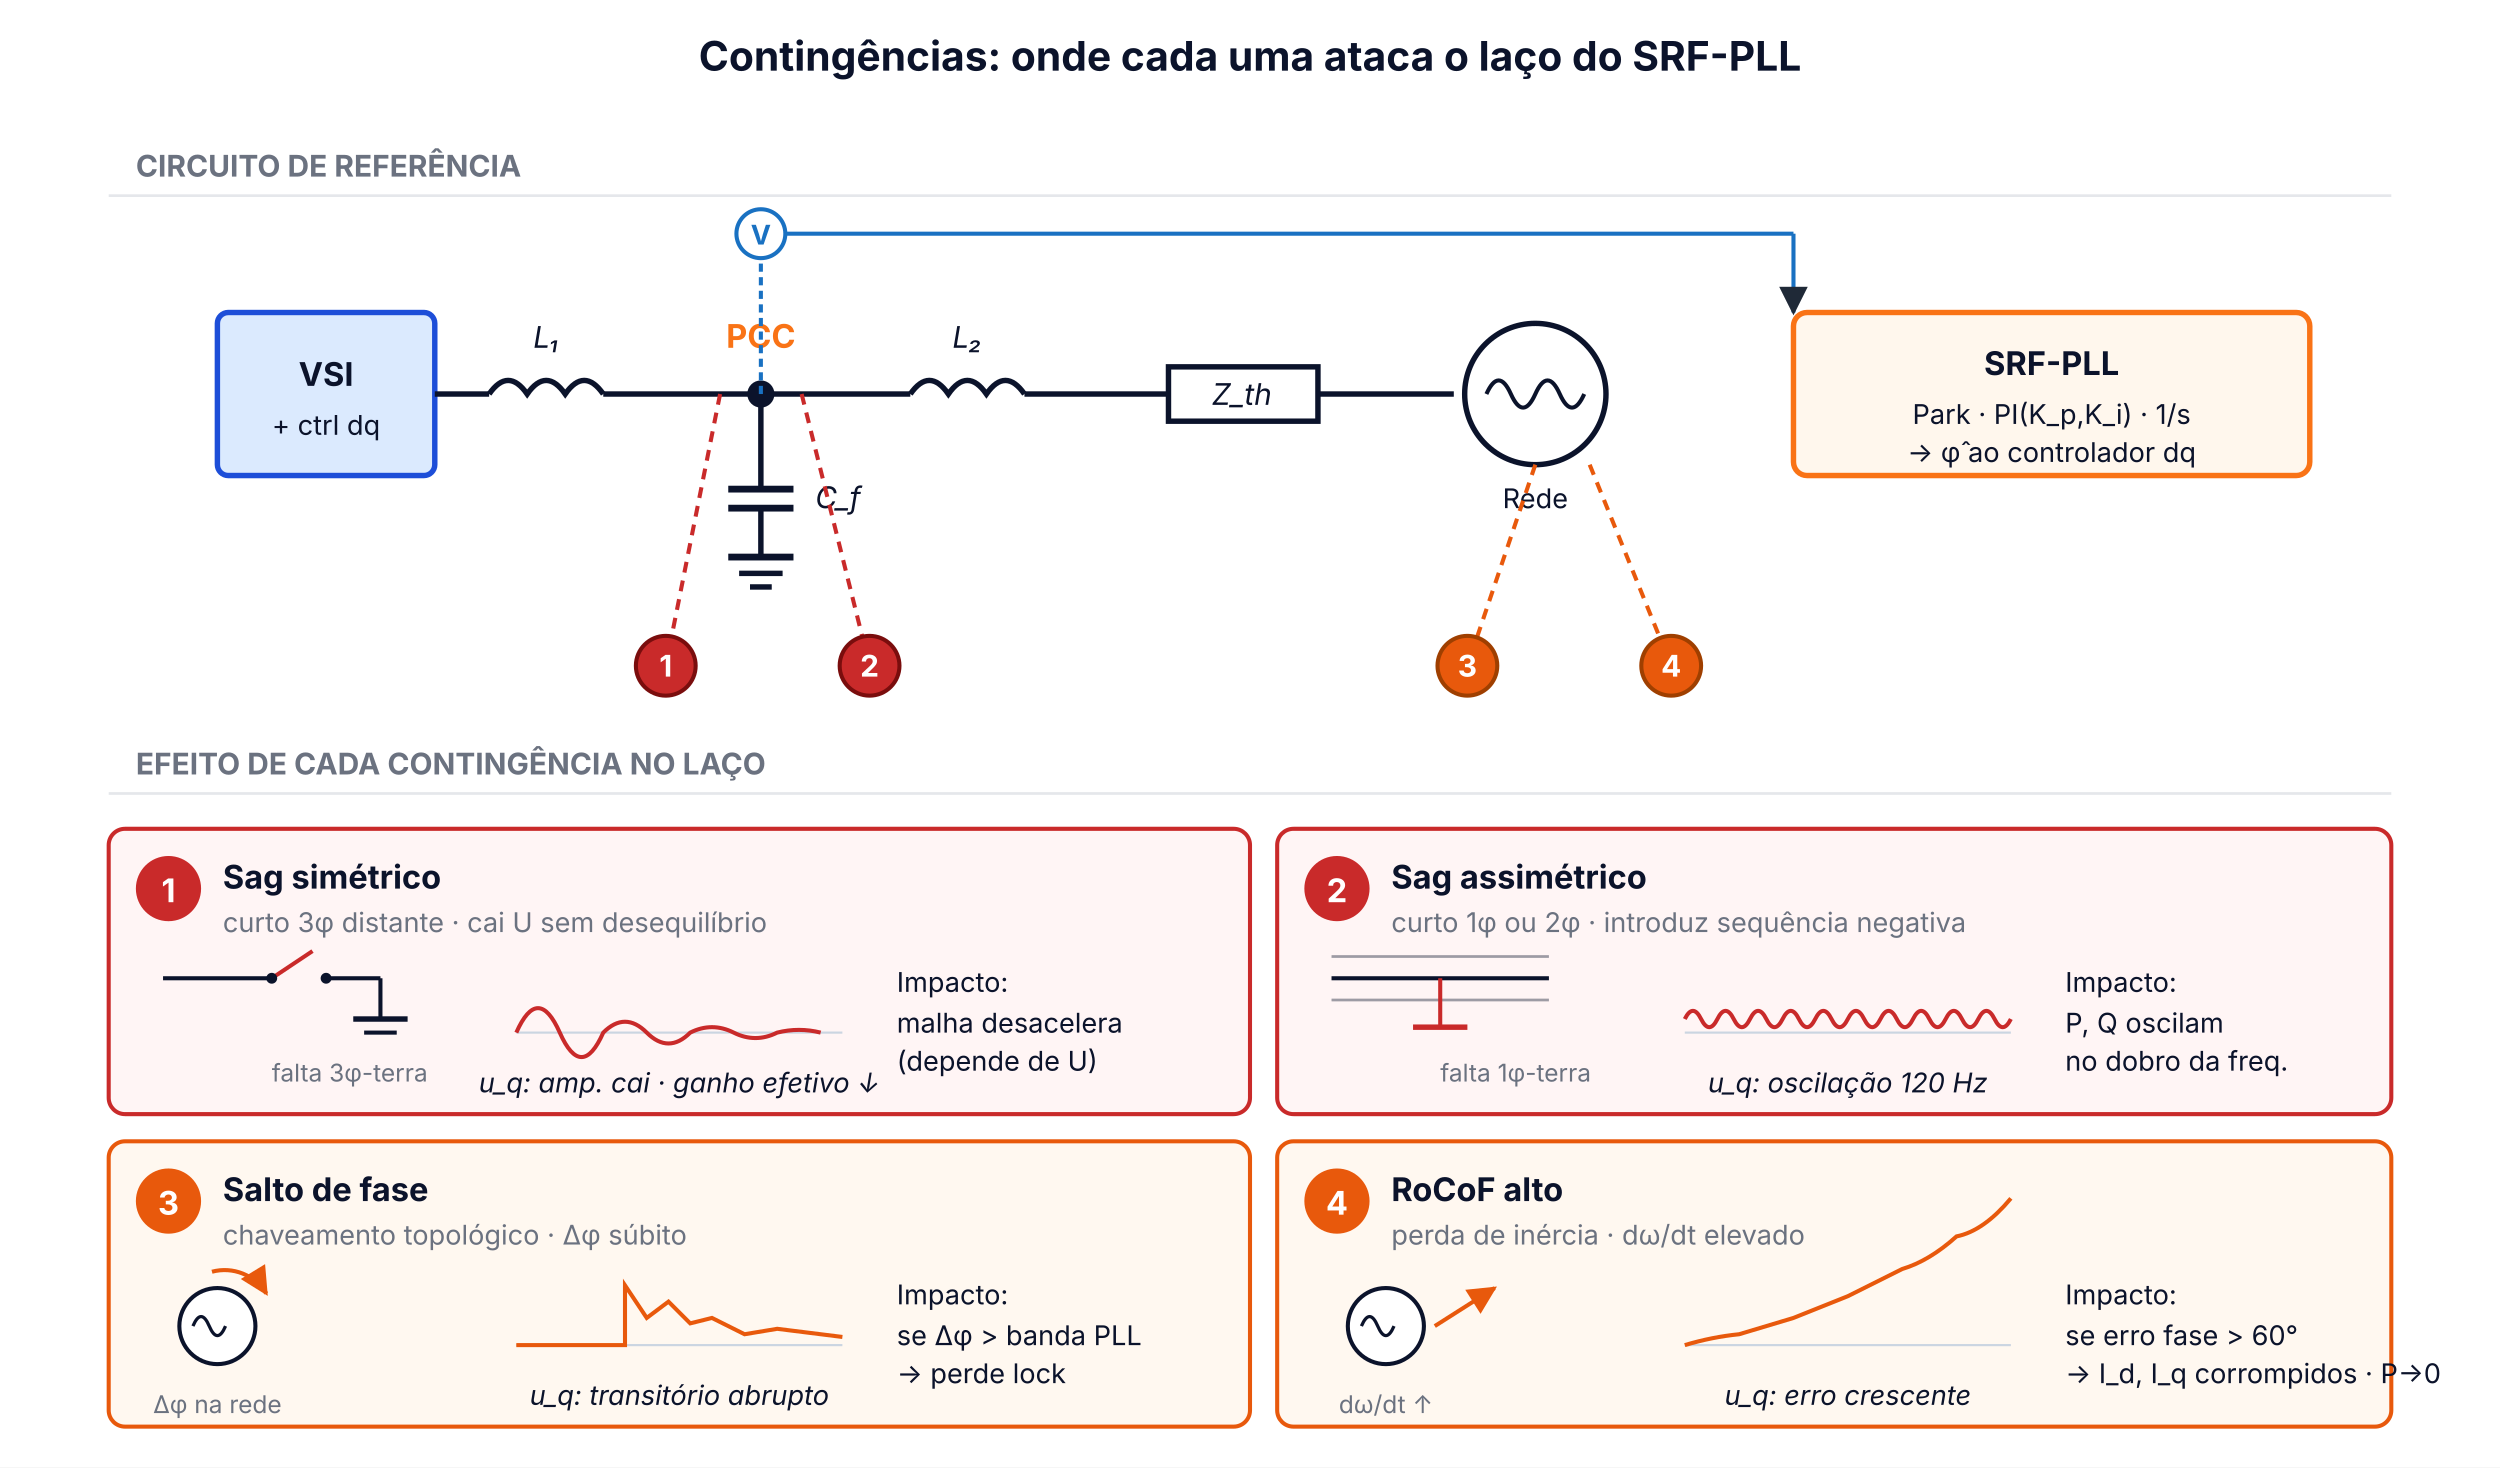
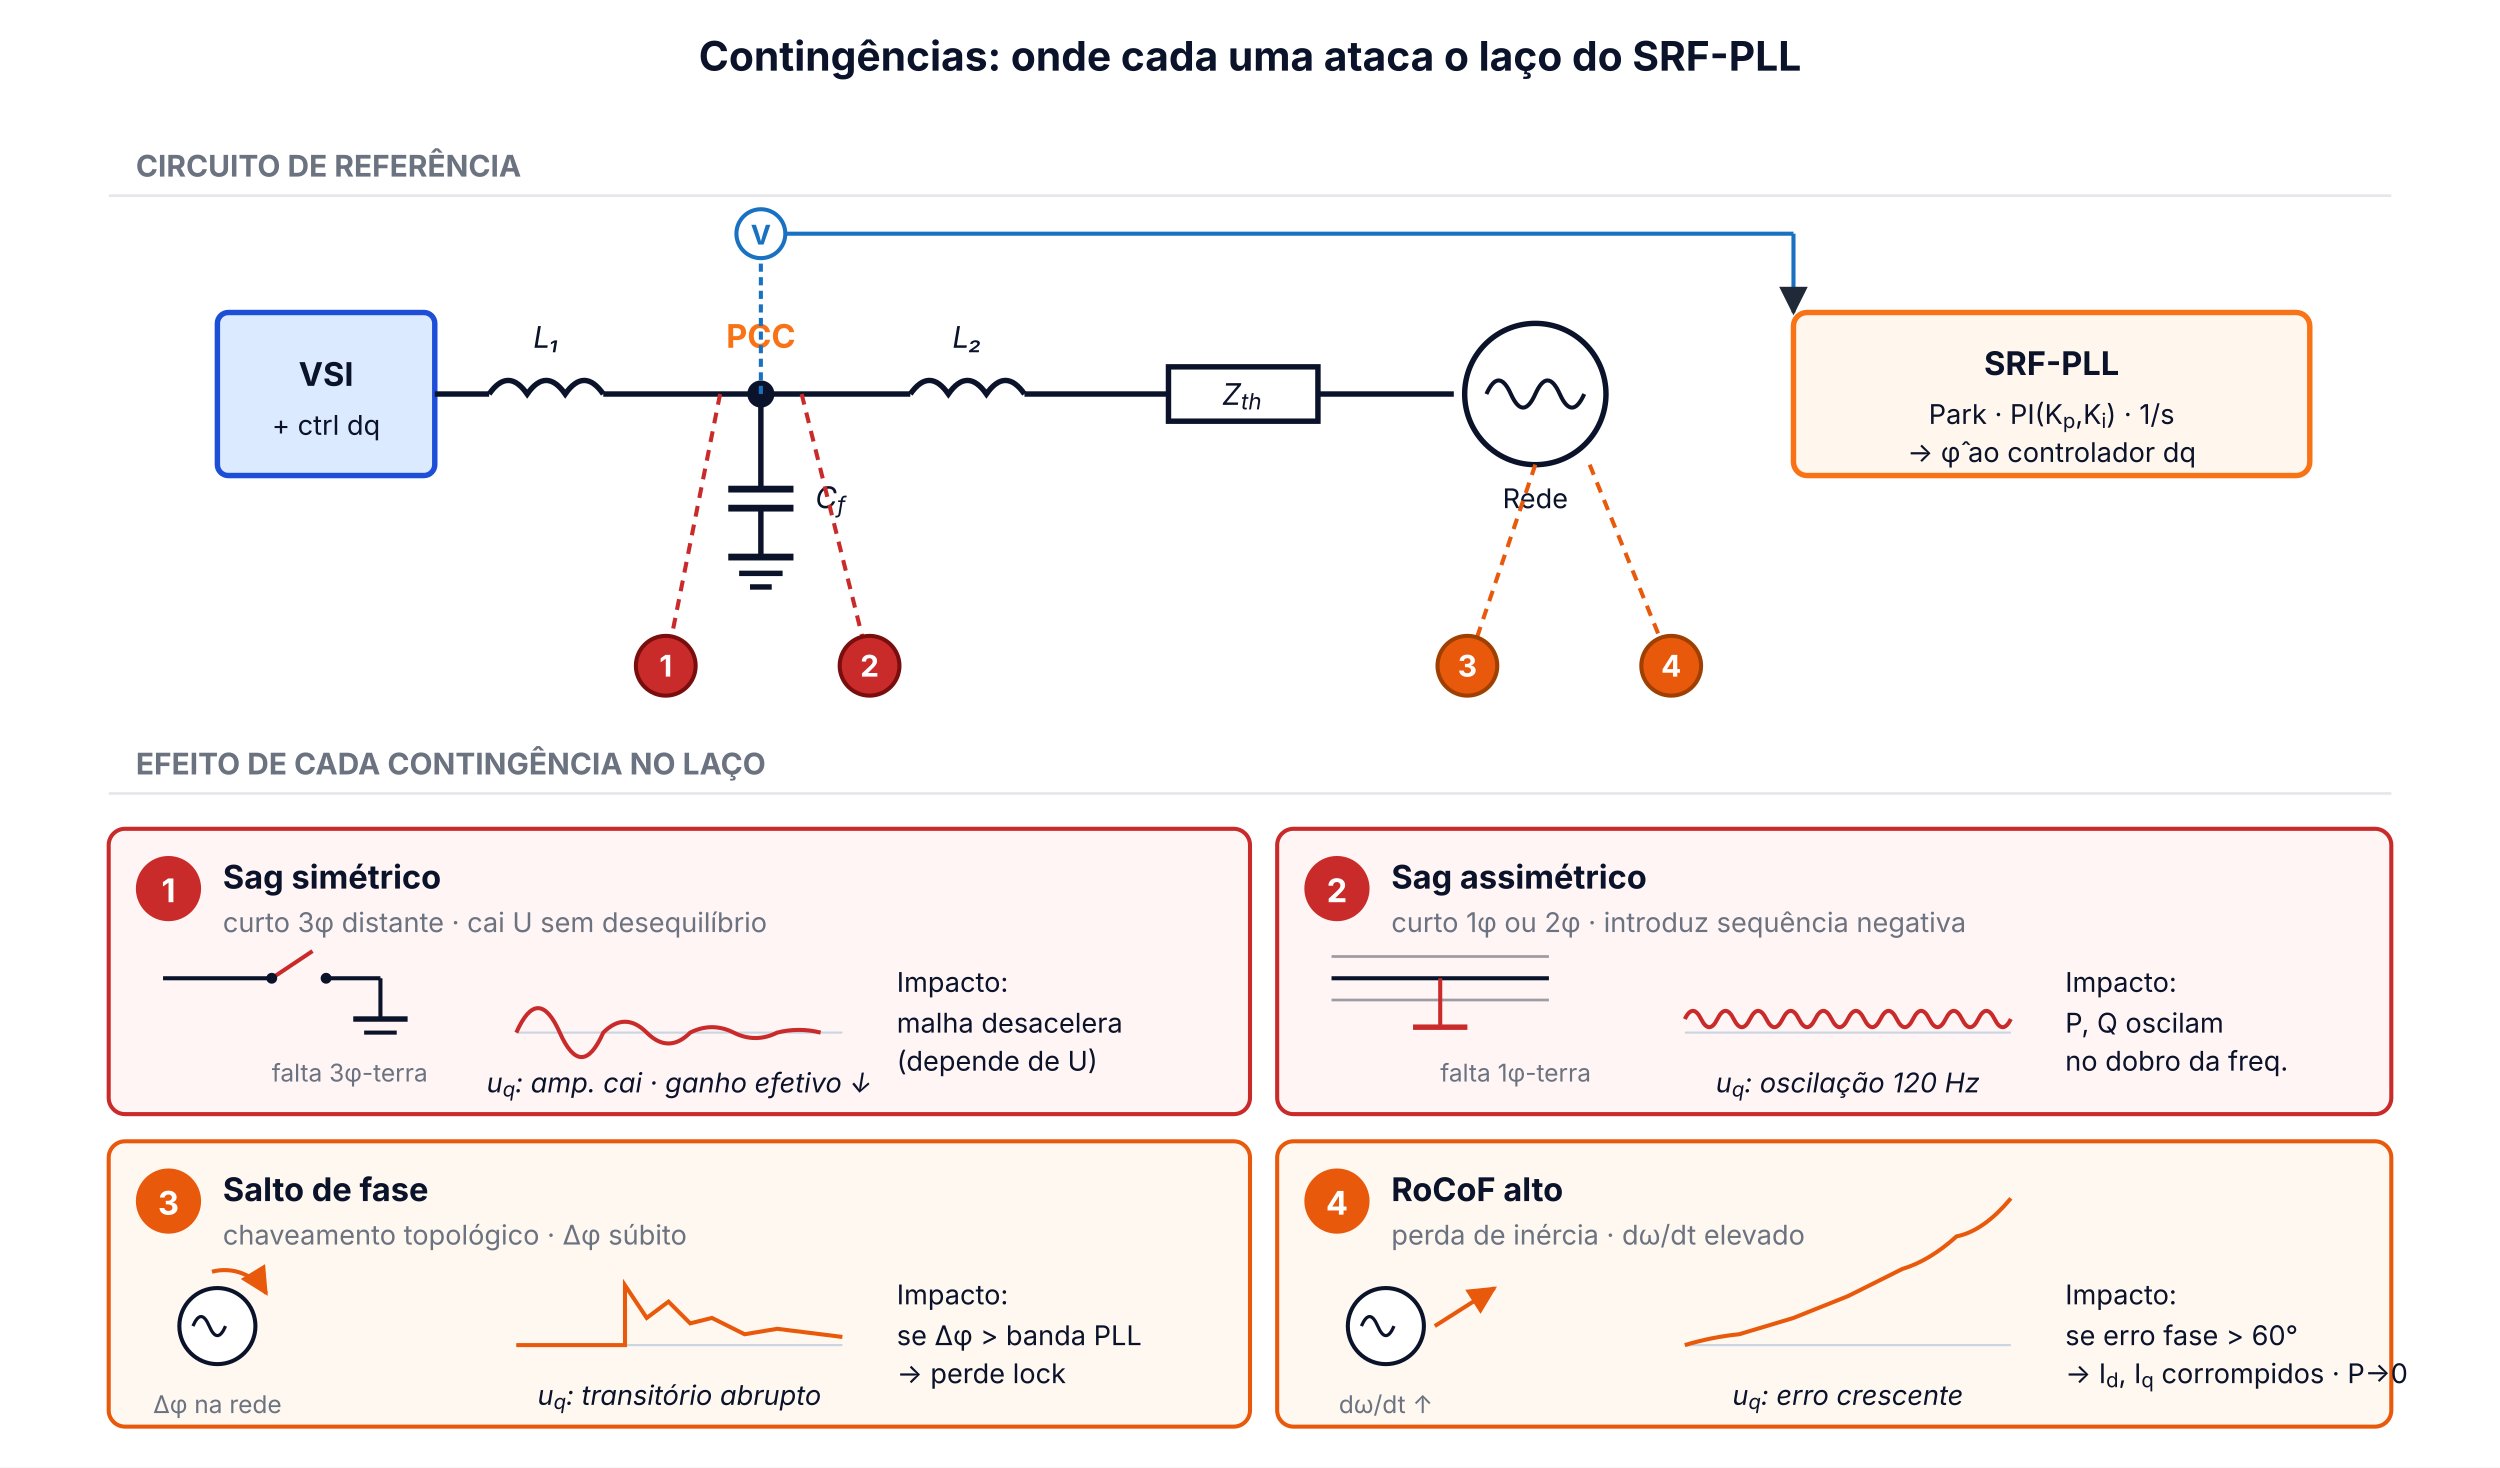
<svg xmlns="http://www.w3.org/2000/svg" viewBox="0 0 920 540" font-family="ui-sans-serif, system-ui, -apple-system, sans-serif">
  <defs>
    <marker id="aD" viewBox="0 0 10 10" refX="9" refY="5" markerWidth="7" markerHeight="7" orient="auto-start-reverse">
      <path d="M 0 0 L 10 5 L 0 10 z" fill="#1f2937" />
    </marker>
    <marker id="aR" viewBox="0 0 10 10" refX="9" refY="5" markerWidth="7" markerHeight="7" orient="auto-start-reverse">
      <path d="M 0 0 L 10 5 L 0 10 z" fill="#c92a2a" />
    </marker>
    <marker id="aO" viewBox="0 0 10 10" refX="9" refY="5" markerWidth="7" markerHeight="7" orient="auto-start-reverse">
      <path d="M 0 0 L 10 5 L 0 10 z" fill="#e8590c" />
    </marker>
  </defs>
  <rect width="920" height="540" fill="#ffffff" />
  <text x="460" y="26" text-anchor="middle" font-size="15" font-weight="700" fill="#0B132B">
    Contingências: onde cada uma ataca o laço do SRF-PLL
  </text>
  <text x="50" y="65" font-size="11" font-weight="700" fill="#6b7280">CIRCUITO DE REFERÊNCIA</text>
  <line x1="40" y1="72" x2="880" y2="72" stroke="#e5e7eb" stroke-width="1" />
  <rect x="80" y="115" width="80" height="60" fill="#dbeafe" stroke="#1d4ed8" stroke-width="2" rx="4" />
  <text x="120" y="142" text-anchor="middle" font-size="12" font-weight="700" fill="#0B132B">VSI</text>
  <text x="120" y="160" text-anchor="middle" font-size="10" fill="#0B132B">+ ctrl dq</text>
  <line x1="160" y1="145" x2="180" y2="145" stroke="#0B132B" stroke-width="2" />
  <path d="M 180 145 q 7 -10 14 0 q 7 -10 14 0 q 7 -10 14 0" fill="none" stroke="#0B132B" stroke-width="2" />
  <text x="201" y="128" text-anchor="middle" font-size="11" font-style="italic" fill="#0B132B">L₁</text>
  <line x1="222" y1="145" x2="280" y2="145" stroke="#0B132B" stroke-width="2" />
  <circle cx="280" cy="145" r="5" fill="#0B132B" />
  <text x="280" y="128" text-anchor="middle" font-size="12" font-weight="700" fill="#F97316">PCC</text>
  <line x1="280" y1="145" x2="280" y2="180" stroke="#0B132B" stroke-width="2" />
  <line x1="268" y1="180" x2="292" y2="180" stroke="#0B132B" stroke-width="2.5" />
  <line x1="268" y1="187" x2="292" y2="187" stroke="#0B132B" stroke-width="2.5" />
-   <text x="300" y="187" font-size="11" font-style="italic" fill="#0B132B">C_f</text>
+   <text x="300" y="187" font-size="11" font-style="italic" fill="#0B132B">C<tspan baseline-shift="sub" font-size="75%">f</tspan>
+   </text>
  <line x1="280" y1="187" x2="280" y2="205" stroke="#0B132B" stroke-width="2" />
  <line x1="268" y1="205" x2="292" y2="205" stroke="#0B132B" stroke-width="2.5" />
  <line x1="272" y1="211" x2="288" y2="211" stroke="#0B132B" stroke-width="2" />
  <line x1="276" y1="216" x2="284" y2="216" stroke="#0B132B" stroke-width="2" />
  <line x1="280" y1="145" x2="335" y2="145" stroke="#0B132B" stroke-width="2" />
  <path d="M 335 145 q 7 -10 14 0 q 7 -10 14 0 q 7 -10 14 0" fill="none" stroke="#0B132B" stroke-width="2" />
  <text x="356" y="128" text-anchor="middle" font-size="11" font-style="italic" fill="#0B132B">L₂</text>
  <line x1="377" y1="145" x2="430" y2="145" stroke="#0B132B" stroke-width="2" />
  <rect x="430" y="135" width="55" height="20" fill="white" stroke="#0B132B" stroke-width="2" />
-   <text x="457" y="149" text-anchor="middle" font-size="11" font-style="italic" fill="#0B132B">Z_th</text>
+   <text x="457" y="149" text-anchor="middle" font-size="11" font-style="italic" fill="#0B132B">Z<tspan baseline-shift="sub" font-size="75%">th</tspan>
+   </text>
  <line x1="485" y1="145" x2="535" y2="145" stroke="#0B132B" stroke-width="2" />
  <circle cx="565" cy="145" r="26" fill="white" stroke="#0B132B" stroke-width="2" />
  <path d="M 547 145 q 4.5 -10 9 0 q 4.5 10 9 0 q 4.5 -10 9 0 q 4.5 10 9 0" fill="none" stroke="#0B132B" stroke-width="1.5" />
  <text x="565" y="187" text-anchor="middle" font-size="10" fill="#0B132B">Rede</text>
  <line x1="280" y1="145" x2="280" y2="92" stroke="#1971c2" stroke-width="1.5" stroke-dasharray="3,2" />
  <circle cx="280" cy="86" r="9" fill="white" stroke="#1971c2" stroke-width="1.5" />
  <text x="280" y="90" text-anchor="middle" font-size="10" font-weight="700" fill="#1971c2">V</text>
  <rect x="660" y="115" width="190" height="60" fill="#fff7ed" stroke="#F97316" stroke-width="2" rx="5" />
  <text x="755" y="138" text-anchor="middle" font-size="12" font-weight="700" fill="#0B132B">SRF-PLL</text>
-   <text x="755" y="156" text-anchor="middle" font-size="10" fill="#0B132B">Park · PI(K_p,K_i) · 1/s</text>
+   <text x="755" y="156" text-anchor="middle" font-size="10" fill="#0B132B">Park · PI(K<tspan baseline-shift="sub" font-size="75%">p</tspan>,K<tspan baseline-shift="sub" font-size="75%">i</tspan>) · 1/s</text>
  <text x="755" y="170" text-anchor="middle" font-size="10" fill="#0B132B">→ φ̂ ao controlador dq</text>
  <line x1="289" y1="86" x2="660" y2="86" stroke="#1971c2" stroke-width="1.5" />
  <path d="M 660 86 L 660 115" stroke="#1971c2" stroke-width="1.5" marker-end="url(#aD)" />
  <g>
    <line x1="265" y1="145" x2="245" y2="245" stroke="#c92a2a" stroke-width="1.5" stroke-dasharray="4,3" />
    <circle cx="245" cy="245" r="11" fill="#c92a2a" stroke="#7a0d0d" stroke-width="1.5" />
    <text x="245" y="249" text-anchor="middle" font-size="11" font-weight="700" fill="white">1</text>
  </g>
  <g>
    <line x1="295" y1="145" x2="320" y2="245" stroke="#c92a2a" stroke-width="1.5" stroke-dasharray="4,3" />
    <circle cx="320" cy="245" r="11" fill="#c92a2a" stroke="#7a0d0d" stroke-width="1.5" />
    <text x="320" y="249" text-anchor="middle" font-size="11" font-weight="700" fill="white">2</text>
  </g>
  <g>
    <line x1="565" y1="171" x2="540" y2="245" stroke="#e8590c" stroke-width="1.5" stroke-dasharray="4,3" />
    <circle cx="540" cy="245" r="11" fill="#e8590c" stroke="#9f3f00" stroke-width="1.5" />
    <text x="540" y="249" text-anchor="middle" font-size="11" font-weight="700" fill="white">3</text>
  </g>
  <g>
    <line x1="585" y1="171" x2="615" y2="245" stroke="#e8590c" stroke-width="1.5" stroke-dasharray="4,3" />
    <circle cx="615" cy="245" r="11" fill="#e8590c" stroke="#9f3f00" stroke-width="1.5" />
    <text x="615" y="249" text-anchor="middle" font-size="11" font-weight="700" fill="white">4</text>
  </g>
  <text x="50" y="285" font-size="11" font-weight="700" fill="#6b7280">EFEITO DE CADA CONTINGÊNCIA NO LAÇO</text>
  <line x1="40" y1="292" x2="880" y2="292" stroke="#e5e7eb" stroke-width="1" />
  <g transform="translate(40,305)">
    <rect x="0" y="0" width="420" height="105" fill="#fff5f5" stroke="#c92a2a" stroke-width="1.5" rx="6" />
    <circle cx="22" cy="22" r="12" fill="#c92a2a" />
    <text x="22" y="27" text-anchor="middle" font-size="12" font-weight="700" fill="white">1</text>
    <text x="42" y="22" font-size="12" font-weight="700" fill="#0B132B">Sag simétrico</text>
    <text x="42" y="38" font-size="10" fill="#6b7280">curto 3φ distante · cai U sem desequilíbrio</text>
    <g transform="translate(20,55)">
      <line x1="0" y1="0" x2="40" y2="0" stroke="#0B132B" stroke-width="1.5" />
      <line x1="40" y1="0" x2="55" y2="-10" stroke="#c92a2a" stroke-width="1.5" />
      <circle cx="40" cy="0" r="2" fill="#0B132B" />
      <circle cx="60" cy="0" r="2" fill="#0B132B" />
      <line x1="60" y1="0" x2="80" y2="0" stroke="#0B132B" stroke-width="1.5" />
      <line x1="80" y1="0" x2="80" y2="15" stroke="#0B132B" stroke-width="1.5" />
      <line x1="70" y1="15" x2="90" y2="15" stroke="#0B132B" stroke-width="2" />
      <line x1="74" y1="20" x2="86" y2="20" stroke="#0B132B" stroke-width="1.5" />
      <text x="40" y="38" font-size="9" fill="#6b7280">falta 3φ-terra</text>
    </g>
    <g transform="translate(150,75)">
      <line x1="0" y1="0" x2="120" y2="0" stroke="#cbd5e1" stroke-width="0.8" />
      <path d="M 0 0 q 8 -18 16 0 q 8 18 16 0 q 8 -8 16 0 q 8 8 16 0 q 8 -4 16 0 q 8 4 16 0 q 8 -2 16 0" fill="none" stroke="#c92a2a" stroke-width="1.5" />
-       <text x="60" y="22" text-anchor="middle" font-size="10" font-style="italic" fill="#0B132B">u_q: amp. cai · ganho efetivo ↓</text>
+       <text x="60" y="22" text-anchor="middle" font-size="10" font-style="italic" fill="#0B132B">u<tspan baseline-shift="sub" font-size="75%">q</tspan>: amp. cai · ganho efetivo ↓</text>
    </g>
    <text x="290" y="60" font-size="10" fill="#0B132B">Impacto:</text>
    <text x="290" y="75" font-size="10" fill="#0B132B">malha desacelera</text>
    <text x="290" y="89" font-size="10" fill="#0B132B">(depende de U)</text>
  </g>
  <g transform="translate(470,305)">
    <rect x="0" y="0" width="410" height="105" fill="#fff5f5" stroke="#c92a2a" stroke-width="1.5" rx="6" />
    <circle cx="22" cy="22" r="12" fill="#c92a2a" />
    <text x="22" y="27" text-anchor="middle" font-size="12" font-weight="700" fill="white">2</text>
    <text x="42" y="22" font-size="12" font-weight="700" fill="#0B132B">Sag assimétrico</text>
    <text x="42" y="38" font-size="10" fill="#6b7280">curto 1φ ou 2φ · introduz sequência negativa</text>
    <g transform="translate(20,55)">
      <line x1="0" y1="-8" x2="80" y2="-8" stroke="#0B132B" stroke-width="1" opacity="0.4" />
      <line x1="0" y1="0" x2="80" y2="0" stroke="#0B132B" stroke-width="1.5" />
      <line x1="0" y1="8" x2="80" y2="8" stroke="#0B132B" stroke-width="1" opacity="0.4" />
      <line x1="40" y1="0" x2="40" y2="18" stroke="#c92a2a" stroke-width="1.5" />
      <line x1="30" y1="18" x2="50" y2="18" stroke="#c92a2a" stroke-width="2" />
      <text x="40" y="38" font-size="9" fill="#6b7280">falta 1φ-terra</text>
    </g>
    <g transform="translate(150,75)">
      <line x1="0" y1="0" x2="120" y2="0" stroke="#cbd5e1" stroke-width="0.8" />
      <path d="M 0 -5 q 3 -6 6 0 q 3 6 6 0 q 3 -6 6 0 q 3 6 6 0 q 3 -6 6 0 q 3 6 6 0 q 3 -6 6 0 q 3 6 6 0 q 3 -6 6 0 q 3 6 6 0 q 3 -6 6 0 q 3 6 6 0 q 3 -6 6 0 q 3 6 6 0 q 3 -6 6 0 q 3 6 6 0 q 3 -6 6 0 q 3 6 6 0 q 3 -6 6 0 q 3 6 6 0" fill="none" stroke="#c92a2a" stroke-width="1.5" />
-       <text x="60" y="22" text-anchor="middle" font-size="10" font-style="italic" fill="#0B132B">u_q: oscilação 120 Hz</text>
+       <text x="60" y="22" text-anchor="middle" font-size="10" font-style="italic" fill="#0B132B">u<tspan baseline-shift="sub" font-size="75%">q</tspan>: oscilação 120 Hz</text>
    </g>
    <text x="290" y="60" font-size="10" fill="#0B132B">Impacto:</text>
    <text x="290" y="75" font-size="10" fill="#0B132B">P, Q oscilam</text>
    <text x="290" y="89" font-size="10" fill="#0B132B">no dobro da freq.</text>
  </g>
  <g transform="translate(40,420)">
    <rect x="0" y="0" width="420" height="105" fill="#fff8f0" stroke="#e8590c" stroke-width="1.5" rx="6" />
    <circle cx="22" cy="22" r="12" fill="#e8590c" />
    <text x="22" y="27" text-anchor="middle" font-size="12" font-weight="700" fill="white">3</text>
    <text x="42" y="22" font-size="12" font-weight="700" fill="#0B132B">Salto de fase</text>
    <text x="42" y="38" font-size="10" fill="#6b7280">chaveamento topológico · Δφ súbito</text>
    <g transform="translate(40,68)">
      <circle cx="0" cy="0" r="14" fill="white" stroke="#0B132B" stroke-width="1.5" />
      <path d="M -9 0 q 3 -7 6 0 q 3 7 6 0" fill="none" stroke="#0B132B" stroke-width="1.2" />
      <path d="M -2 -20 a 18 18 0 0 1 20 8" fill="none" stroke="#e8590c" stroke-width="1.5" marker-end="url(#aO)" />
      <text x="0" y="32" text-anchor="middle" font-size="9" fill="#6b7280">Δφ na rede</text>
    </g>
    <g transform="translate(150,75)">
      <line x1="0" y1="0" x2="120" y2="0" stroke="#cbd5e1" stroke-width="0.8" />
      <path d="M 0 0 L 40 0 L 40 -22 L 48 -10 L 56 -16 L 64 -8 L 72 -10 L 84 -4 L 96 -6 L 120 -3" fill="none" stroke="#e8590c" stroke-width="1.5" />
-       <text x="60" y="22" text-anchor="middle" font-size="10" font-style="italic" fill="#0B132B">u_q: transitório abrupto</text>
+       <text x="60" y="22" text-anchor="middle" font-size="10" font-style="italic" fill="#0B132B">u<tspan baseline-shift="sub" font-size="75%">q</tspan>: transitório abrupto</text>
    </g>
    <text x="290" y="60" font-size="10" fill="#0B132B">Impacto:</text>
    <text x="290" y="75" font-size="10" fill="#0B132B">se Δφ &gt; banda PLL</text>
    <text x="290" y="89" font-size="10" fill="#0B132B">→ perde lock</text>
  </g>
  <g transform="translate(470,420)">
    <rect x="0" y="0" width="410" height="105" fill="#fff8f0" stroke="#e8590c" stroke-width="1.5" rx="6" />
    <circle cx="22" cy="22" r="12" fill="#e8590c" />
    <text x="22" y="27" text-anchor="middle" font-size="12" font-weight="700" fill="white">4</text>
    <text x="42" y="22" font-size="12" font-weight="700" fill="#0B132B">RoCoF alto</text>
    <text x="42" y="38" font-size="10" fill="#6b7280">perda de inércia · dω/dt elevado</text>
    <g transform="translate(40,68)">
      <circle cx="0" cy="0" r="14" fill="white" stroke="#0B132B" stroke-width="1.5" />
      <path d="M -9 0 q 3 -7 6 0 q 3 7 6 0" fill="none" stroke="#0B132B" stroke-width="1.2" />
      <line x1="18" y1="0" x2="40" y2="-14" stroke="#e8590c" stroke-width="1.5" marker-end="url(#aO)" />
      <text x="0" y="32" text-anchor="middle" font-size="9" fill="#6b7280">dω/dt ↑</text>
    </g>
    <g transform="translate(150,75)">
      <line x1="0" y1="0" x2="120" y2="0" stroke="#cbd5e1" stroke-width="0.8" />
      <path d="M 0 0 q 10 -3 20 -4 q 10 -3 20 -6 q 10 -4 20 -8 q 10 -5 20 -10 q 10 -3 20 -12 q 10 -2 20 -14" fill="none" stroke="#e8590c" stroke-width="1.5" />
-       <text x="60" y="22" text-anchor="middle" font-size="10" font-style="italic" fill="#0B132B">u_q: erro crescente</text>
+       <text x="60" y="22" text-anchor="middle" font-size="10" font-style="italic" fill="#0B132B">u<tspan baseline-shift="sub" font-size="75%">q</tspan>: erro crescente</text>
    </g>
    <text x="290" y="60" font-size="10" fill="#0B132B">Impacto:</text>
    <text x="290" y="75" font-size="10" fill="#0B132B">se erro fase &gt; 60°</text>
-     <text x="290" y="89" font-size="10" fill="#0B132B">→ I_d, I_q corrompidos · P→0</text>
+     <text x="290" y="89" font-size="10" fill="#0B132B">→ I<tspan baseline-shift="sub" font-size="75%">d</tspan>, I<tspan baseline-shift="sub" font-size="75%">q</tspan> corrompidos · P→0</text>
  </g>
</svg>
